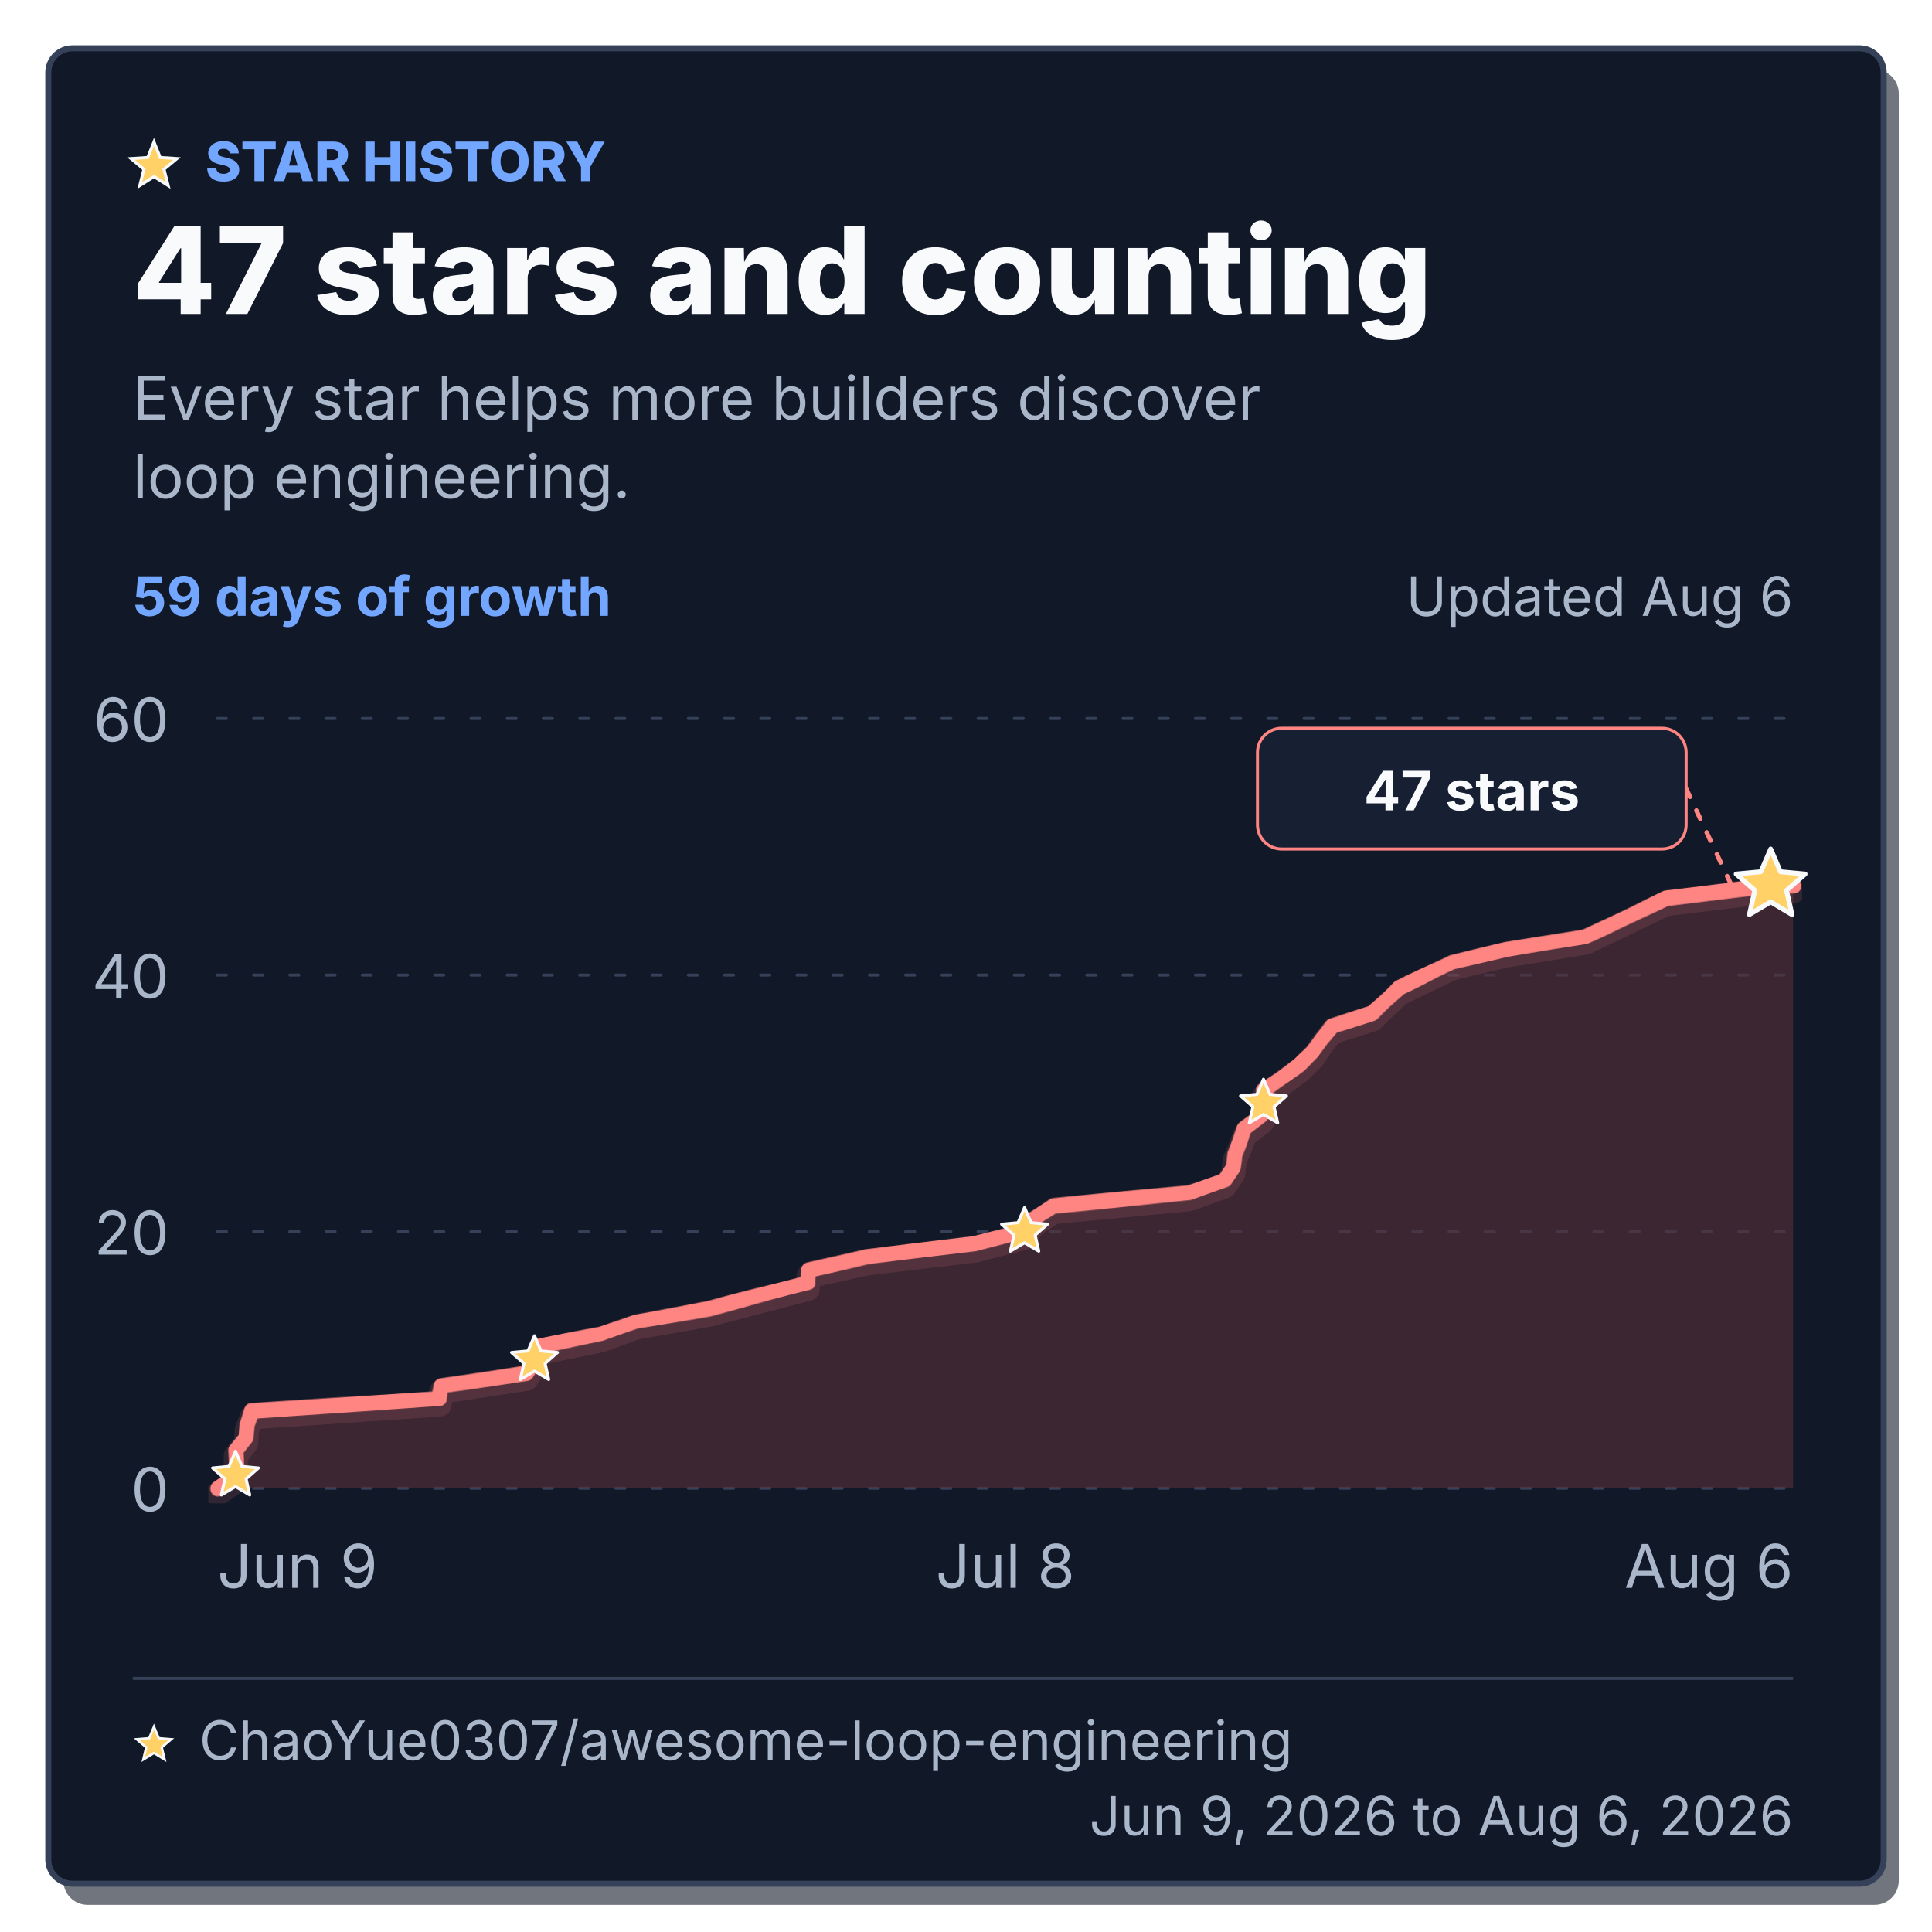
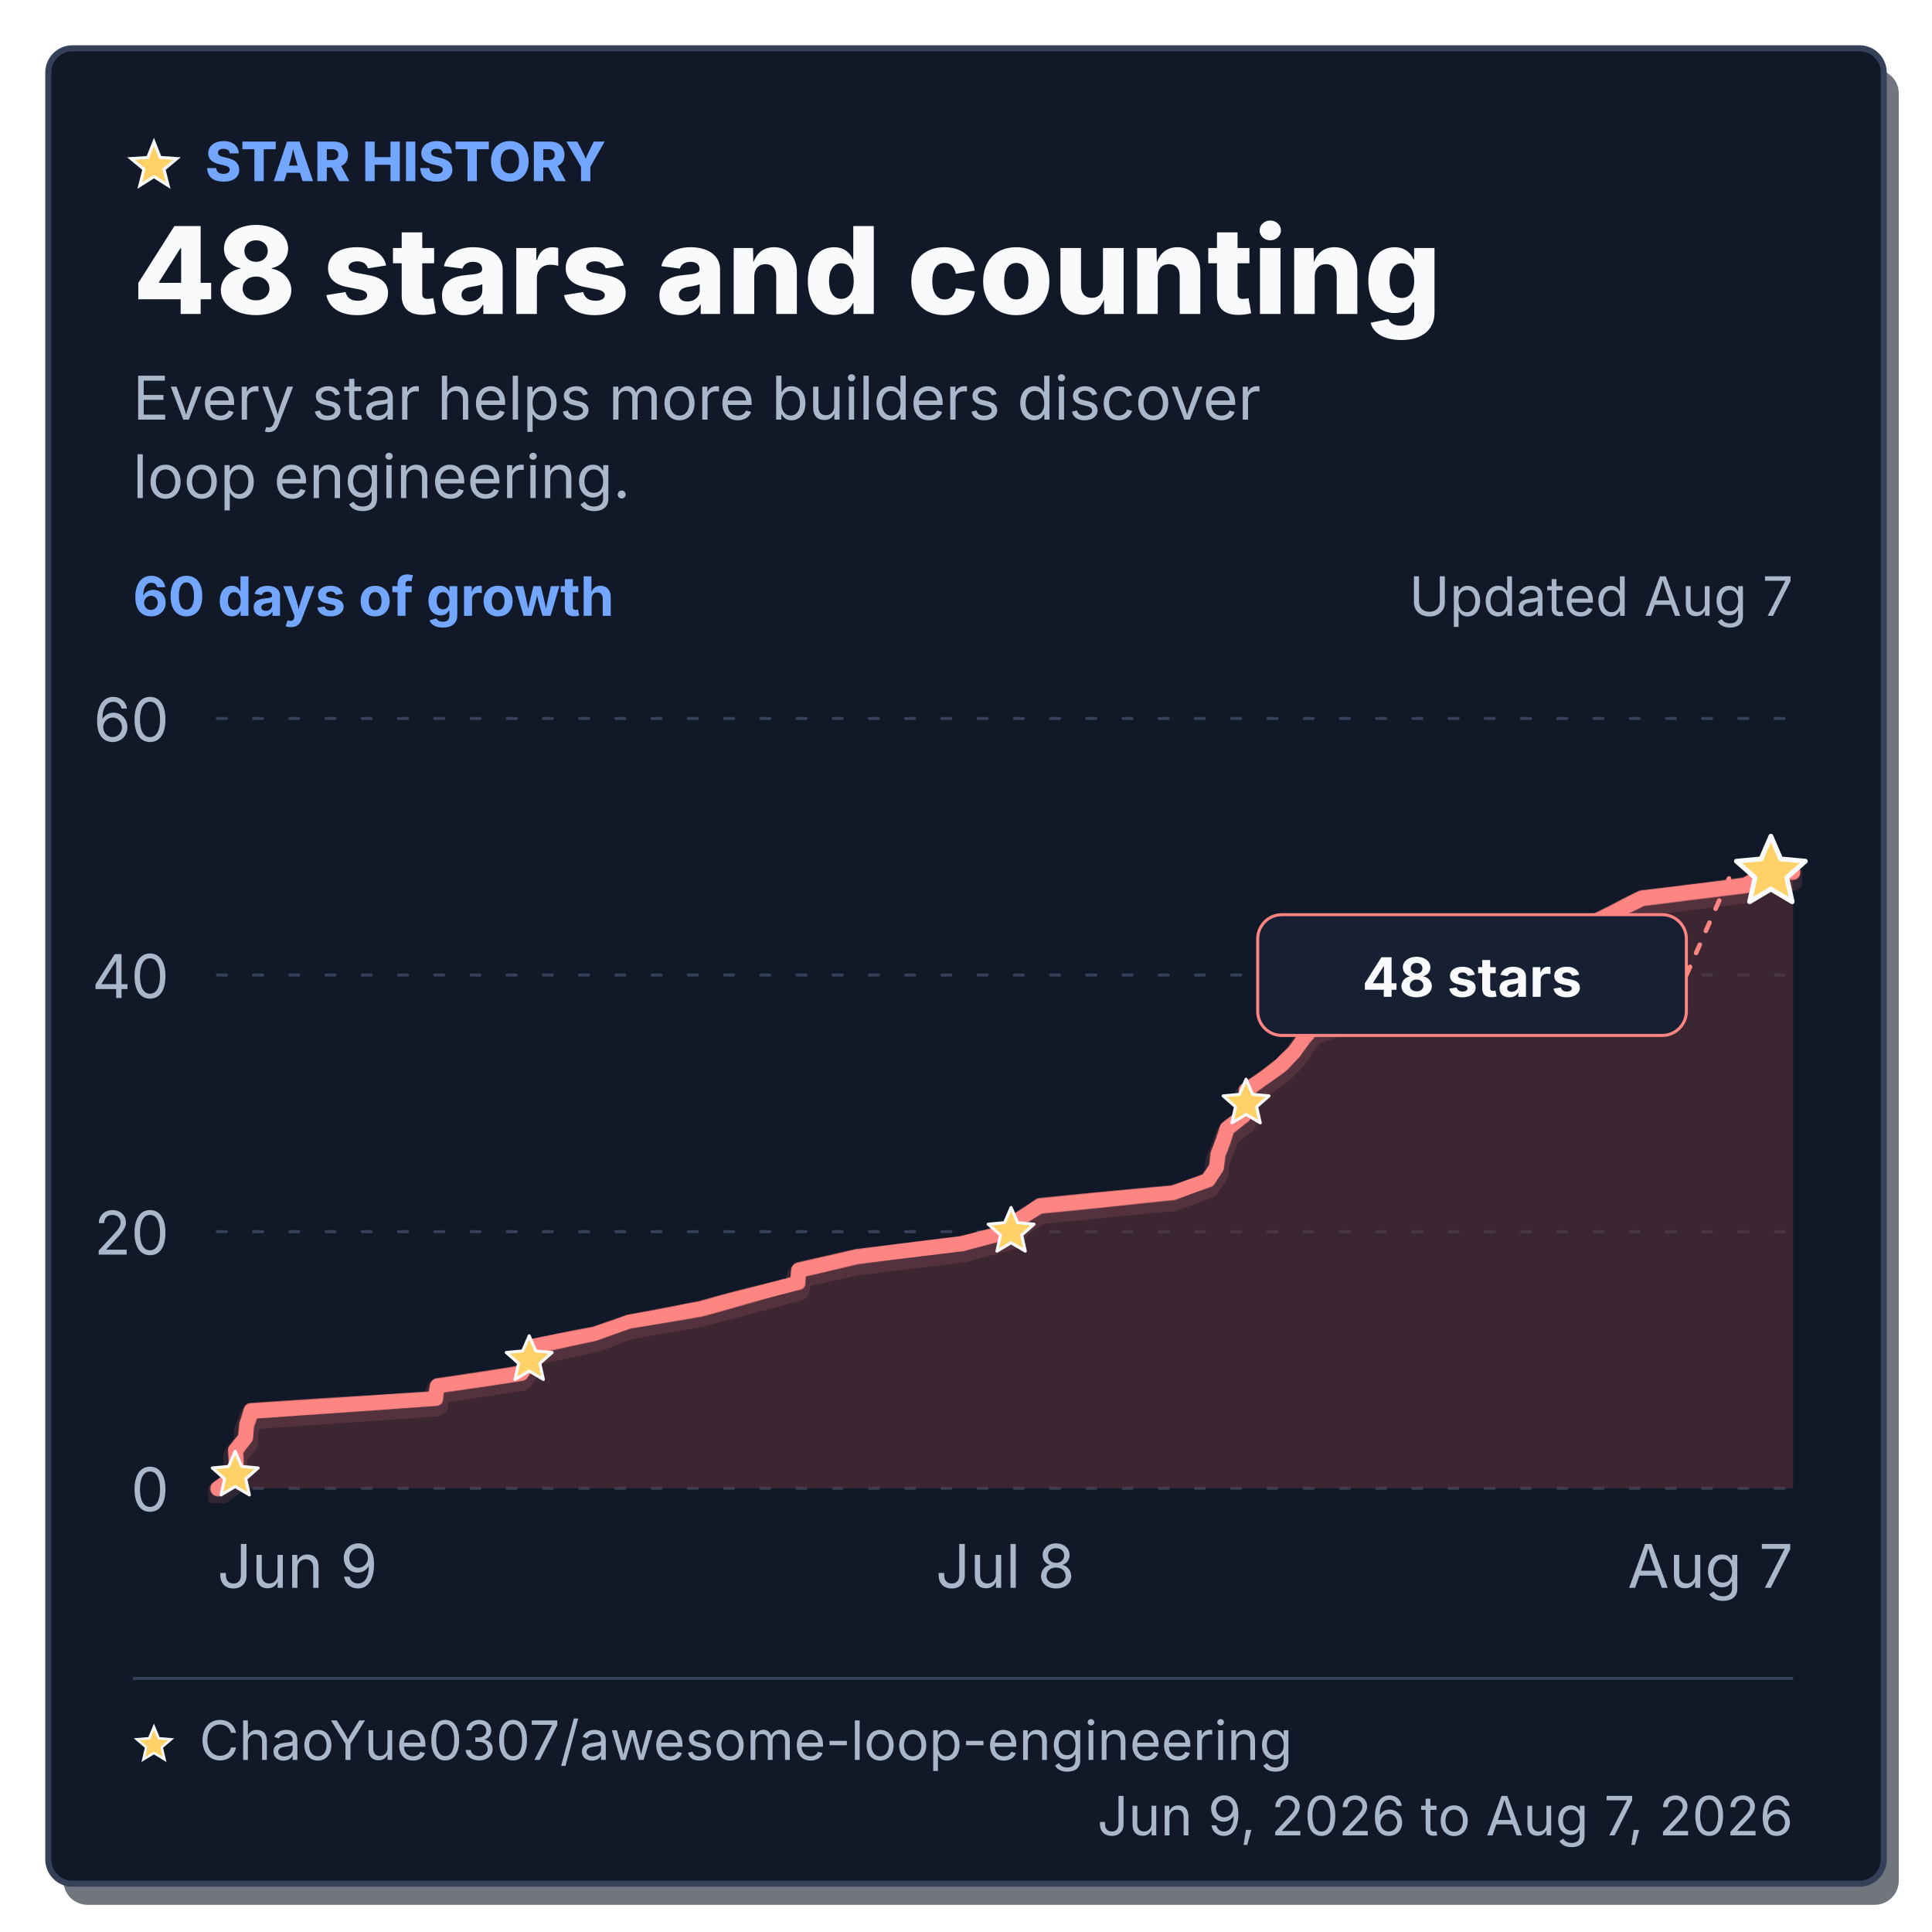
<svg xmlns="http://www.w3.org/2000/svg" width="640" height="640" viewBox="0 0 640 640" role="img" aria-labelledby="title desc">
  <style>
    text { font-family: ui-rounded, 'SF Pro Rounded', 'Nunito Sans', -apple-system, BlinkMacSystemFont, 'Segoe UI', sans-serif; letter-spacing: 0; }
  </style>
  <defs>
    <filter id="rough-line" x="-3%" y="-6%" width="106%" height="112%">
      <feTurbulence type="fractalNoise" baseFrequency="0.008 0.12" numOctaves="1" seed="17" result="noise" />
      <feDisplacementMap in="SourceGraphic" in2="noise" scale="1.2" xChannelSelector="R" yChannelSelector="G" />
    </filter>
    <clipPath id="plot-clip">
      <rect x="69" y="233" width="528" height="265" />
    </clipPath>
  </defs>
  <rect x="21" y="23" width="608" height="608" rx="8" fill="#0B1220" opacity="0.58" />
  <rect x="16" y="16" width="608" height="608" rx="8" fill="#111827" stroke="#344158" stroke-width="2" />
  <path d="M 51 47 L 53.06 52.17 L 58.61 52.53 L 54.33 56.08 L 55.7 61.47 L 51 58.5 L 46.3 61.47 L 47.67 56.08 L 43.39 52.53 L 48.94 52.17 Z" fill="#FFD166" stroke="#F8FAFC" stroke-width="1" />
  <text x="68" y="60" fill="#73A7FF" font-size="18" font-weight="800">STAR HISTORY</text>
-   <text x="44" y="104" fill="#F8FAFC" font-size="40" font-weight="760">47 stars and counting</text>
+   <text x="44" y="104" fill="#F8FAFC" font-size="40" font-weight="760">48 stars and counting</text>
  <text x="44" y="139" fill="#AAB6CA" font-size="20">Every star helps more builders discover</text>
  <text x="44" y="165" fill="#AAB6CA" font-size="20">loop engineering.</text>
-   <text x="44" y="204" fill="#73A7FF" font-size="18" font-weight="700">59 days of growth</text>
-   <text x="594" y="204" fill="#AAB6CA" font-size="18" text-anchor="end">Updated Aug 6</text>
+   <text x="44" y="204" fill="#73A7FF" font-size="18" font-weight="700">60 days of growth</text>
+   <text x="594" y="204" fill="#AAB6CA" font-size="18" text-anchor="end">Updated Aug 7</text>
  <line x1="72" y1="493" x2="594" y2="493" stroke="#354158" stroke-width="1" stroke-dasharray="3 9" stroke-linecap="round" />
  <text x="56" y="500.6" fill="#AAB6CA" font-size="20" text-anchor="end">0</text>
  <line x1="72" y1="408" x2="594" y2="408" stroke="#354158" stroke-width="1" stroke-dasharray="3 9" stroke-linecap="round" />
  <text x="56" y="415.6" fill="#AAB6CA" font-size="20" text-anchor="end">20</text>
  <line x1="72" y1="323" x2="594" y2="323" stroke="#354158" stroke-width="1" stroke-dasharray="3 9" stroke-linecap="round" />
  <text x="56" y="330.6" fill="#AAB6CA" font-size="20" text-anchor="end">40</text>
  <line x1="72" y1="238" x2="594" y2="238" stroke="#354158" stroke-width="1" stroke-dasharray="3 9" stroke-linecap="round" />
  <text x="56" y="245.6" fill="#AAB6CA" font-size="20" text-anchor="end">60</text>
  <text x="72" y="526" fill="#AAB6CA" font-size="20" text-anchor="start">Jun 9</text>
  <text x="333" y="526" fill="#AAB6CA" font-size="20" text-anchor="middle">Jul 8</text>
-   <text x="594" y="526" fill="#AAB6CA" font-size="20" text-anchor="end">Aug 6</text>
+   <text x="594" y="526" fill="#AAB6CA" font-size="20" text-anchor="end">Aug 7</text>
  <g clip-path="url(#plot-clip)">
-     <path d="M 72 493 L 78.01 488.75 L 78.08 484.5 L 78.1 480.25 L 81.54 476 L 81.74 471.75 L 83.39 467.5 L 145.64 463.25 L 146.17 459 L 174.38 454.75 L 177.06 450.5 L 178.37 446.25 L 199.1 442 L 210.72 437.75 L 234.99 433.5 L 251.17 429.25 L 267.5 425 L 267.85 420.75 L 287.18 416.5 L 322.95 412.25 L 339.4 408 L 342.38 403.75 L 348.96 399.5 L 393.85 395.25 L 405.7 391 L 408.51 386.75 L 408.97 382.5 L 410.78 378.25 L 412.4 374 L 418.01 369.75 L 418.55 365.5 L 418.71 361.25 L 424.83 357 L 430.63 352.75 L 434.92 348.5 L 437.73 344.25 L 441.1 340 L 454.5 335.75 L 463.38 327.25 L 481.01 318.75 L 498.92 314.5 L 525.22 310.25 L 551.87 297.5 L 586.56 293.25 L 594 293.25 V 493 H 72 Z" fill="#572F38" opacity="0.6" />
-     <path d="M 72 493 L 78.01 488.75 L 78.08 484.5 L 78.1 480.25 L 81.54 476 L 81.74 471.75 L 83.39 467.5 L 145.64 463.25 L 146.17 459 L 174.38 454.75 L 177.06 450.5 L 178.37 446.25 L 199.1 442 L 210.72 437.75 L 234.99 433.5 L 251.17 429.25 L 267.5 425 L 267.85 420.75 L 287.18 416.5 L 322.95 412.25 L 339.4 408 L 342.38 403.75 L 348.96 399.5 L 393.85 395.25 L 405.7 391 L 408.51 386.75 L 408.97 382.5 L 410.78 378.25 L 412.4 374 L 418.01 369.75 L 418.55 365.5 L 418.71 361.25 L 424.83 357 L 430.63 352.75 L 434.92 348.5 L 437.73 344.25 L 441.1 340 L 454.5 335.75 L 463.38 327.25 L 481.01 318.75 L 498.92 314.5 L 525.22 310.25 L 551.87 297.5 L 586.56 293.25 L 594 293.25" fill="none" stroke="#FF8582" stroke-width="8" stroke-linejoin="round" stroke-linecap="round" opacity="0.13" transform="translate(0 2)" />
-     <path d="M 72 493 L 78.01 488.75 L 78.08 484.5 L 78.1 480.25 L 81.54 476 L 81.74 471.75 L 83.39 467.5 L 145.64 463.25 L 146.17 459 L 174.38 454.75 L 177.06 450.5 L 178.37 446.25 L 199.1 442 L 210.72 437.75 L 234.99 433.5 L 251.17 429.25 L 267.5 425 L 267.85 420.75 L 287.18 416.5 L 322.95 412.25 L 339.4 408 L 342.38 403.75 L 348.96 399.5 L 393.85 395.25 L 405.7 391 L 408.51 386.75 L 408.97 382.5 L 410.78 378.25 L 412.4 374 L 418.01 369.75 L 418.55 365.5 L 418.71 361.25 L 424.83 357 L 430.63 352.75 L 434.92 348.5 L 437.73 344.25 L 441.1 340 L 454.5 335.75 L 463.38 327.25 L 481.01 318.75 L 498.92 314.5 L 525.22 310.25 L 551.87 297.5 L 586.56 293.25 L 594 293.25" fill="none" stroke="#FF8582" stroke-width="5" stroke-linejoin="round" stroke-linecap="round" filter="url(#rough-line)" />
+     <path d="M 72 493 L 77.91 488.75 L 77.98 484.5 L 77.99 480.25 L 81.38 476 L 81.58 471.75 L 83.2 467.5 L 144.42 463.25 L 144.93 459 L 172.68 454.75 L 175.31 450.5 L 176.6 446.25 L 196.98 442 L 208.41 437.75 L 232.28 433.5 L 248.18 429.25 L 264.24 425 L 264.58 420.75 L 283.6 416.5 L 318.77 412.25 L 334.94 408 L 337.87 403.75 L 344.35 399.5 L 388.49 395.25 L 400.14 391 L 402.91 386.75 L 403.36 382.5 L 405.14 378.25 L 406.73 374 L 412.24 369.75 L 412.78 365.5 L 412.94 361.25 L 418.95 357 L 424.65 352.75 L 428.87 348.5 L 431.64 344.25 L 434.95 340 L 448.13 335.75 L 456.86 327.25 L 474.2 318.75 L 491.81 314.5 L 517.67 310.25 L 543.87 297.5 L 577.98 293.25 L 586.63 289 L 594 289 V 493 H 72 Z" fill="#572F38" opacity="0.6" />
+     <path d="M 72 493 L 77.91 488.75 L 77.98 484.5 L 77.99 480.25 L 81.38 476 L 81.58 471.75 L 83.2 467.5 L 144.42 463.25 L 144.93 459 L 172.68 454.75 L 175.31 450.5 L 176.6 446.25 L 196.98 442 L 208.41 437.75 L 232.28 433.5 L 248.18 429.25 L 264.24 425 L 264.58 420.75 L 283.6 416.5 L 318.77 412.25 L 334.94 408 L 337.87 403.75 L 344.35 399.5 L 388.49 395.25 L 400.14 391 L 402.91 386.75 L 403.36 382.5 L 405.14 378.25 L 406.73 374 L 412.24 369.75 L 412.78 365.5 L 412.94 361.25 L 418.95 357 L 424.65 352.75 L 428.87 348.5 L 431.64 344.25 L 434.95 340 L 448.13 335.75 L 456.86 327.25 L 474.2 318.75 L 491.81 314.5 L 517.67 310.25 L 543.87 297.5 L 577.98 293.25 L 586.63 289 L 594 289" fill="none" stroke="#FF8582" stroke-width="8" stroke-linejoin="round" stroke-linecap="round" opacity="0.13" transform="translate(0 2)" />
+     <path d="M 72 493 L 77.91 488.75 L 77.98 484.5 L 77.99 480.25 L 81.38 476 L 81.58 471.75 L 83.2 467.5 L 144.42 463.25 L 144.93 459 L 172.68 454.75 L 175.31 450.5 L 176.6 446.25 L 196.98 442 L 208.41 437.75 L 232.28 433.5 L 248.18 429.25 L 264.24 425 L 264.58 420.75 L 283.6 416.5 L 318.77 412.25 L 334.94 408 L 337.87 403.75 L 344.35 399.5 L 388.49 395.25 L 400.14 391 L 402.91 386.75 L 403.36 382.5 L 405.14 378.25 L 406.73 374 L 412.24 369.75 L 412.78 365.5 L 412.94 361.25 L 418.95 357 L 424.65 352.75 L 428.87 348.5 L 431.64 344.25 L 434.95 340 L 448.13 335.75 L 456.86 327.25 L 474.2 318.75 L 491.81 314.5 L 517.67 310.25 L 543.87 297.5 L 577.98 293.25 L 586.63 289 L 594 289" fill="none" stroke="#FF8582" stroke-width="5" stroke-linejoin="round" stroke-linecap="round" filter="url(#rough-line)" />
  </g>
-   <path d="M 78.01 480.75 L 80.18 485.77 L 85.62 486.28 L 81.51 489.89 L 82.72 495.22 L 78.01 492.43 L 73.31 495.22 L 74.51 489.89 L 70.41 486.28 L 75.85 485.77 Z" fill="#FFD166" stroke="#F8FAFC" stroke-width="1" stroke-linejoin="round" />
-   <path d="M 177.06 442.5 L 179.22 447.52 L 184.67 448.03 L 180.56 451.64 L 181.76 456.97 L 177.06 454.18 L 172.36 456.97 L 173.56 451.64 L 169.45 448.03 L 174.9 447.52 Z" fill="#FFD166" stroke="#F8FAFC" stroke-width="1" stroke-linejoin="round" />
-   <path d="M 339.4 400 L 341.56 405.02 L 347.01 405.53 L 342.9 409.14 L 344.1 414.47 L 339.4 411.68 L 334.7 414.47 L 335.9 409.14 L 331.79 405.53 L 337.24 405.02 Z" fill="#FFD166" stroke="#F8FAFC" stroke-width="1" stroke-linejoin="round" />
-   <path d="M 418.55 357.5 L 420.71 362.52 L 426.16 363.03 L 422.05 366.64 L 423.25 371.97 L 418.55 369.18 L 413.85 371.97 L 415.05 366.64 L 410.94 363.03 L 416.39 362.52 Z" fill="#FFD166" stroke="#F8FAFC" stroke-width="1" stroke-linejoin="round" />
-   <path d="M 586.56 281.25 L 589.8 288.78 L 597.97 289.54 L 591.81 294.96 L 593.61 302.96 L 586.56 298.77 L 579.5 302.96 L 581.31 294.96 L 575.14 289.54 L 583.31 288.78 Z" fill="#FFD166" stroke="#F8FAFC" stroke-width="1.6" stroke-linejoin="round" />
-   <path d="M 558.56 261.25 L 573.56 293.25" fill="none" stroke="#FF8582" stroke-width="1.5" stroke-dasharray="3 5" stroke-linecap="round" />
-   <rect x="416.56" y="241.25" width="142" height="40" rx="8" fill="#172033" stroke="#FF8582" />
-   <text x="487.56" y="268.45" fill="#F8FAFC" font-size="18" font-weight="700" text-anchor="middle">47 stars</text>
+   <path d="M 77.91 480.75 L 80.08 485.77 L 85.52 486.28 L 81.41 489.89 L 82.62 495.22 L 77.91 492.43 L 73.21 495.22 L 74.41 489.89 L 70.31 486.28 L 75.75 485.77 Z" fill="#FFD166" stroke="#F8FAFC" stroke-width="1" stroke-linejoin="round" />
+   <path d="M 175.31 442.5 L 177.47 447.52 L 182.92 448.03 L 178.81 451.64 L 180.01 456.97 L 175.31 454.18 L 170.6 456.97 L 171.81 451.64 L 167.7 448.03 L 173.14 447.52 Z" fill="#FFD166" stroke="#F8FAFC" stroke-width="1" stroke-linejoin="round" />
+   <path d="M 334.94 400 L 337.11 405.02 L 342.55 405.53 L 338.44 409.14 L 339.65 414.47 L 334.94 411.68 L 330.24 414.47 L 331.44 409.14 L 327.33 405.53 L 332.78 405.02 Z" fill="#FFD166" stroke="#F8FAFC" stroke-width="1" stroke-linejoin="round" />
+   <path d="M 412.78 357.5 L 414.94 362.52 L 420.38 363.03 L 416.28 366.64 L 417.48 371.97 L 412.78 369.18 L 408.07 371.97 L 409.28 366.64 L 405.17 363.03 L 410.61 362.52 Z" fill="#FFD166" stroke="#F8FAFC" stroke-width="1" stroke-linejoin="round" />
+   <path d="M 586.63 277 L 589.87 284.53 L 598.04 285.29 L 591.88 290.71 L 593.68 298.71 L 586.63 294.52 L 579.58 298.71 L 581.38 290.71 L 575.22 285.29 L 583.38 284.53 Z" fill="#FFD166" stroke="#F8FAFC" stroke-width="1.6" stroke-linejoin="round" />
+   <path d="M 558.63 323 L 573.63 289" fill="none" stroke="#FF8582" stroke-width="1.5" stroke-dasharray="3 5" stroke-linecap="round" />
+   <rect x="416.63" y="303" width="142" height="40" rx="8" fill="#172033" stroke="#FF8582" />
+   <text x="487.63" y="330.2" fill="#F8FAFC" font-size="18" font-weight="700" text-anchor="middle">48 stars</text>
  <line x1="44" y1="556" x2="594" y2="556" stroke="#344158" />
  <path d="M 51 572 L 52.59 575.82 L 56.71 576.15 L 53.57 578.83 L 54.53 582.85 L 51 580.7 L 47.47 582.85 L 48.43 578.83 L 45.29 576.15 L 49.41 575.82 Z" fill="#FFD166" stroke="#F8FAFC" stroke-width="0.8" />
  <text x="66" y="583" fill="#AAB6CA" font-size="18">ChaoYue0307/awesome-loop-engineering</text>
-   <text x="594" y="608" fill="#AAB6CA" font-size="18" text-anchor="end">Jun 9, 2026 to Aug 6, 2026</text>
+   <text x="594" y="608" fill="#AAB6CA" font-size="18" text-anchor="end">Jun 9, 2026 to Aug 7, 2026</text>
</svg>
